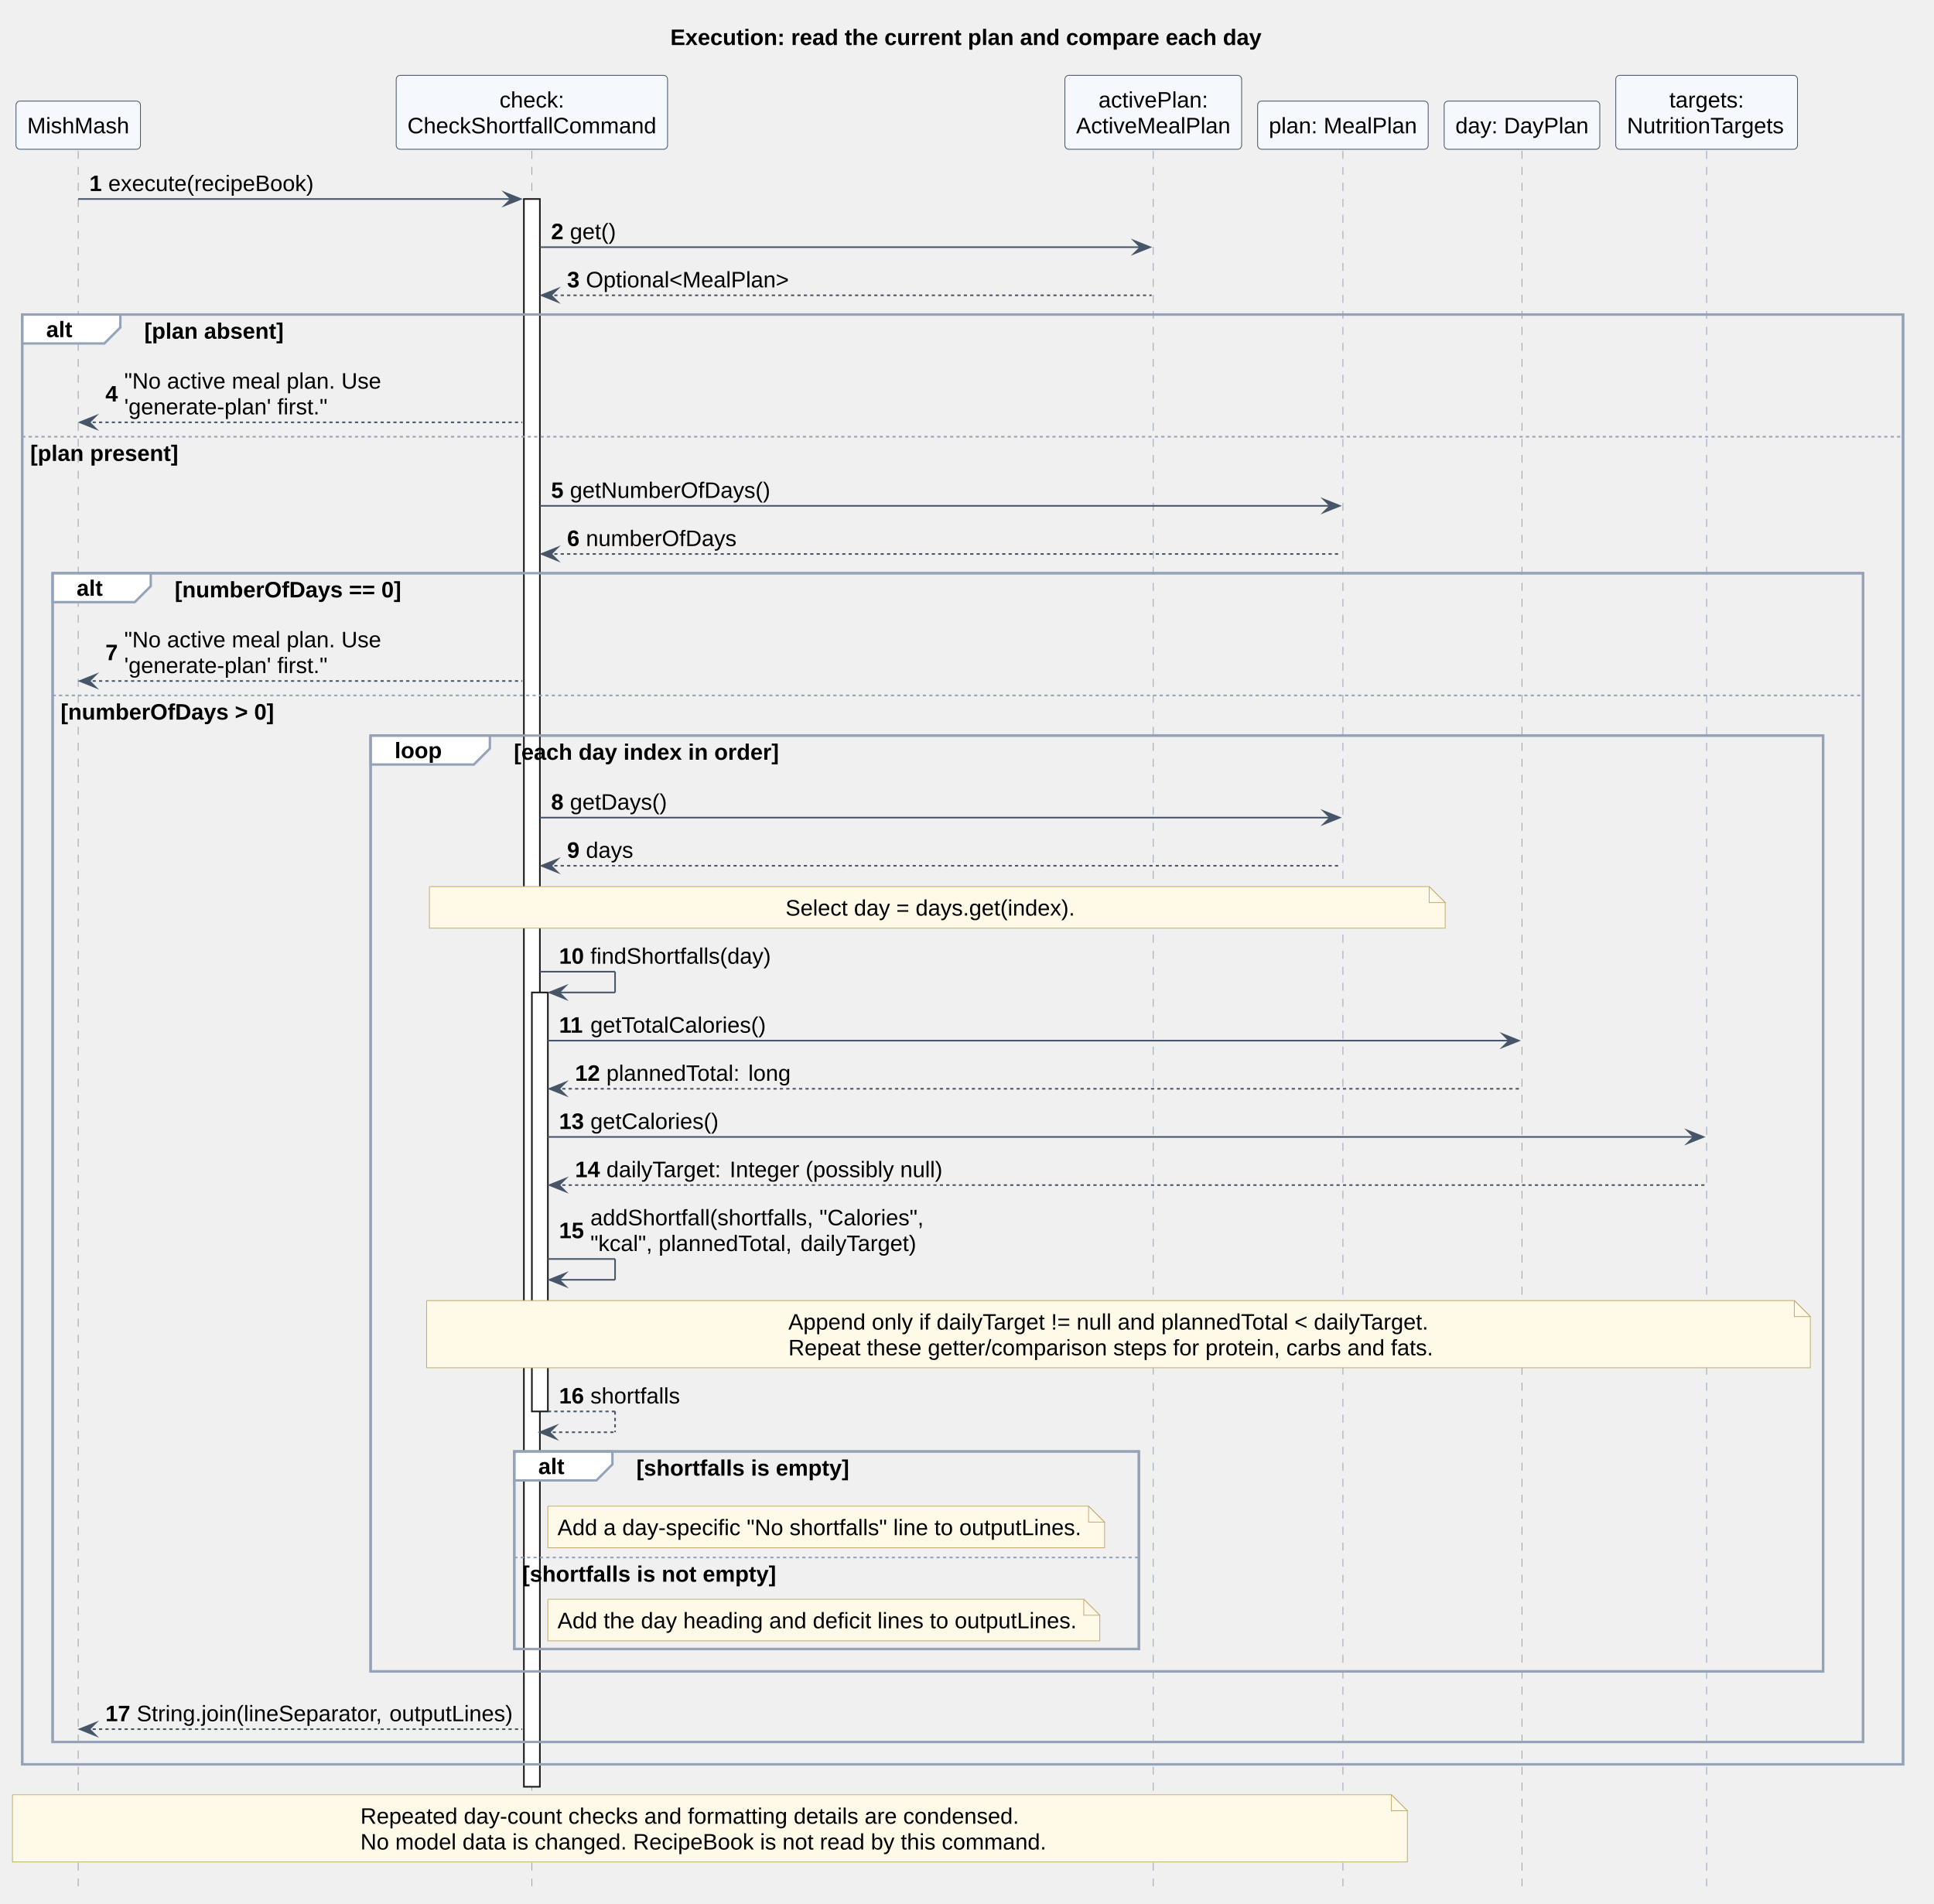
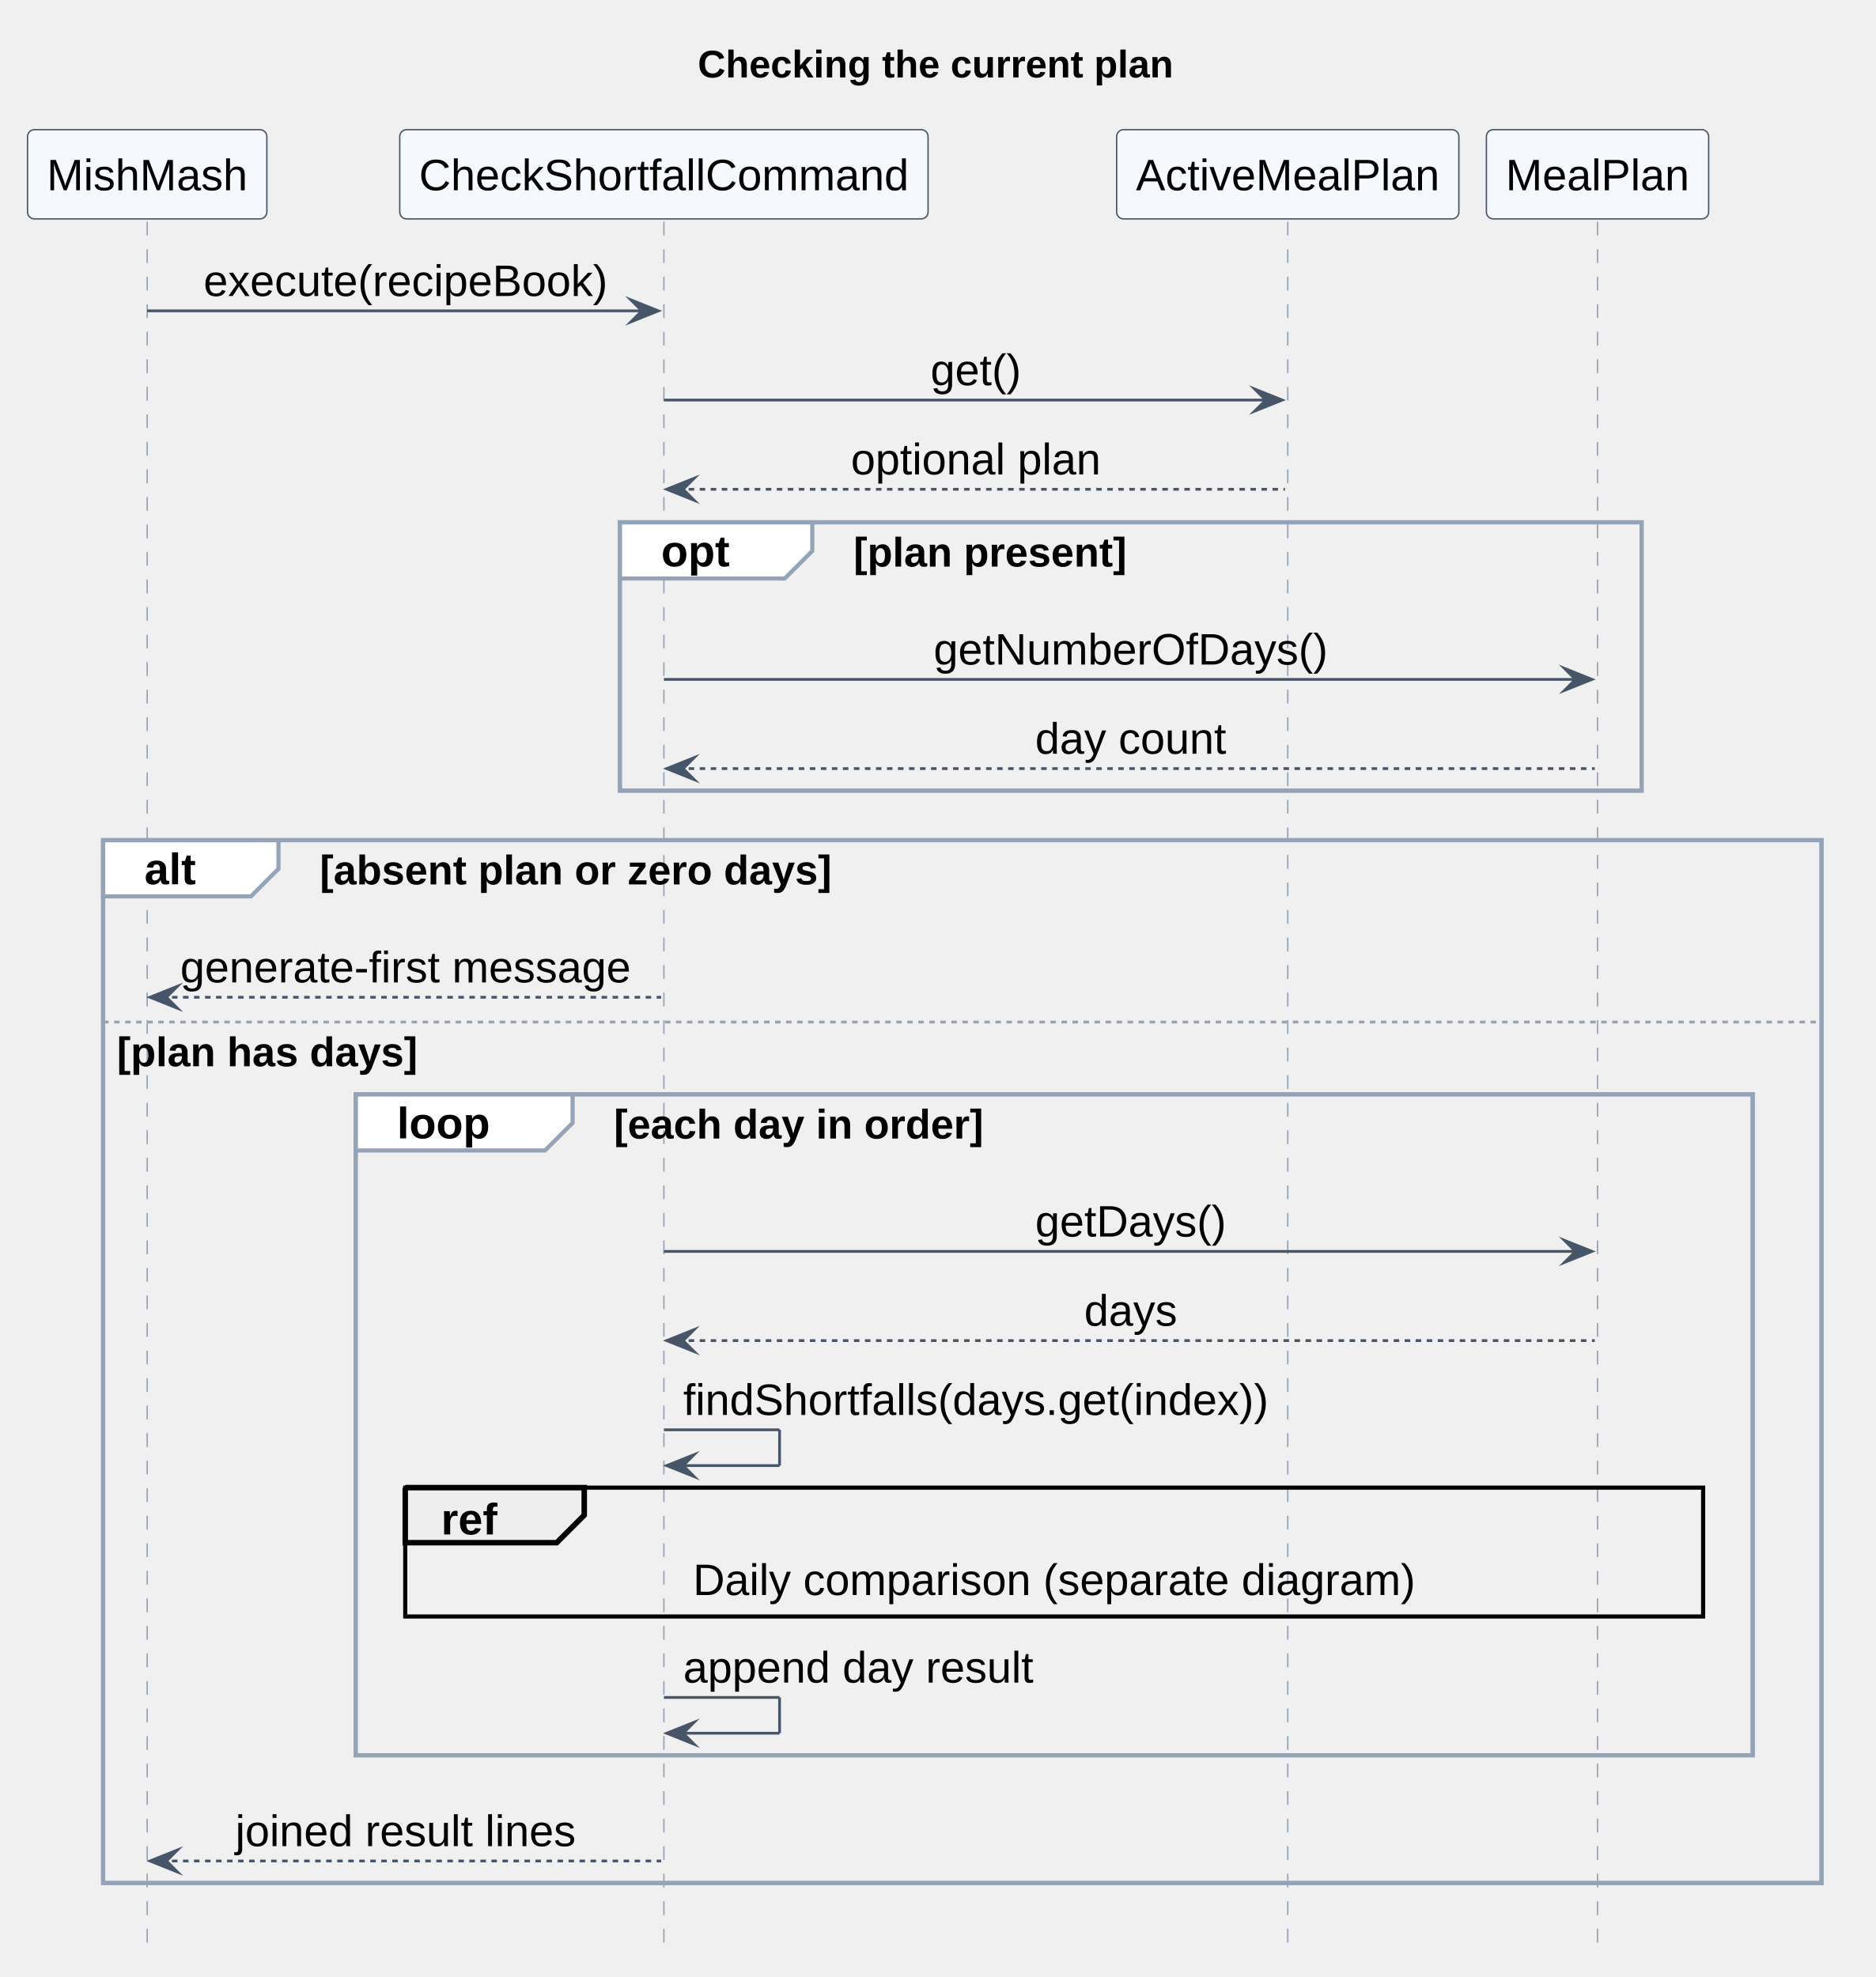
- <svg xmlns="http://www.w3.org/2000/svg" version="1.1" data-diagram-type="SEQUENCE" style="width:1209px;height:1190px;background:#FFFFFF;" width="1209px" height="1190px" viewBox="0 0 1209 1190" zoomAndPan="magnify" preserveAspectRatio="none" contentStyleType="text/css">
+ <svg xmlns="http://www.w3.org/2000/svg" version="1.1" data-diagram-type="SEQUENCE" style="width:681px;height:718px;background:#FFFFFF;" width="681px" height="718px" viewBox="0 0 681 718" zoomAndPan="magnify" preserveAspectRatio="none" contentStyleType="text/css">
  <defs />
  <g font-family="sans-serif" lengthAdjust="spacing">
    <g class="title" data-source-line="3">
-       <text x="419.056" y="28.132" fill="#000" font-size="14" textLength="369.551" font-weight="700" font-family="Arial">Execution: read the current plan and compare each day</text>
+       <text x="253.384" y="28.132" fill="#000" font-size="14" textLength="172.696" font-weight="700" font-family="Arial">Checking the current plan</text>
    </g>
-     <rect x="13.896" y="196.592" width="1175.766" height="906.255" fill="none" style="stroke:#94A3B8;stroke-width:1.5;" />
-     <rect x="32.896" y="358.282" width="1131.766" height="730.564" fill="none" style="stroke:#94A3B8;stroke-width:1.5;" />
-     <rect x="231.685" y="459.775" width="907.978" height="584.973" fill="none" style="stroke:#94A3B8;stroke-width:1.5;" />
-     <rect x="321.495" y="907.255" width="390.448" height="123.493" fill="none" style="stroke:#94A3B8;stroke-width:1.5;" />
-     <g class="participant-lifeline" data-qualified-name="App" data-entity-uid="part1" id="part1-lifeline" data-source-line="6">
+     <rect x="225.086" y="189.692" width="371.027" height="97.444" fill="none" style="stroke:#94A3B8;stroke-width:1.5;" />
+     <rect x="37.453" y="305.136" width="624.012" height="378.73" fill="none" style="stroke:#94A3B8;stroke-width:1.5;" />
+     <rect x="129.16" y="397.43" width="507.305" height="240.038" fill="none" style="stroke:#94A3B8;stroke-width:1.5;" />
+     <g class="participant-lifeline" data-qualified-name="App" data-entity-uid="part1" id="part1-lifeline" data-source-line="4">
      <g>
-         <rect x="45.396" y="94.296" width="8" height="1084.748" fill="#000" fill-opacity="0" />
-         <line x1="48.896" y1="94.296" x2="48.896" y2="1179.044" style="stroke:#94A3B8;stroke-width:0.5;stroke-dasharray:5,5;" />
+         <rect x="49.953" y="80.497" width="8" height="627.369" fill="#000" fill-opacity="0" />
+         <line x1="53.453" y1="80.497" x2="53.453" y2="707.866" style="stroke:#94A3B8;stroke-width:0.5;stroke-dasharray:5,5;" />
      </g>
    </g>
-     <g class="participant-lifeline" data-qualified-name="Check" data-entity-uid="part2" id="part2-lifeline" data-source-line="7">
+     <g class="participant-lifeline" data-qualified-name="Check" data-entity-uid="part2" id="part2-lifeline" data-source-line="5">
      <g>
-         <rect x="328.995" y="94.296" width="8" height="1084.748" fill="#000" fill-opacity="0" />
-         <line x1="332.495" y1="94.296" x2="332.495" y2="1179.044" style="stroke:#94A3B8;stroke-width:0.5;stroke-dasharray:5,5;" />
+         <rect x="237.586" y="80.497" width="8" height="627.369" fill="#000" fill-opacity="0" />
+         <line x1="241.086" y1="80.497" x2="241.086" y2="707.866" style="stroke:#94A3B8;stroke-width:0.5;stroke-dasharray:5,5;" />
      </g>
    </g>
-     <g>
-       <rect x="327.495" y="124.395" width="10" height="992.452" fill="#FFF" style="stroke:#181818;stroke-width:1;" />
-     </g>
-     <g>
-       <rect x="332.495" y="620.367" width="10" height="261.888" fill="#FFF" style="stroke:#181818;stroke-width:1;" />
-     </g>
-     <g class="participant-lifeline" data-qualified-name="Active" data-entity-uid="part3" id="part3-lifeline" data-source-line="8">
+     <g class="participant-lifeline" data-qualified-name="Active" data-entity-uid="part3" id="part3-lifeline" data-source-line="6">
      <g>
-         <rect x="717.443" y="94.296" width="8" height="1084.748" fill="#000" fill-opacity="0" />
-         <line x1="720.943" y1="94.296" x2="720.943" y2="1179.044" style="stroke:#94A3B8;stroke-width:0.5;stroke-dasharray:5,5;" />
+         <rect x="464.125" y="80.497" width="8" height="627.369" fill="#000" fill-opacity="0" />
+         <line x1="467.625" y1="80.497" x2="467.625" y2="707.866" style="stroke:#94A3B8;stroke-width:0.5;stroke-dasharray:5,5;" />
      </g>
    </g>
-     <g class="participant-lifeline" data-qualified-name="Plan" data-entity-uid="part4" id="part4-lifeline" data-source-line="9">
+     <g class="participant-lifeline" data-qualified-name="Plan" data-entity-uid="part4" id="part4-lifeline" data-source-line="7">
      <g>
-         <rect x="835.995" y="94.296" width="8" height="1084.748" fill="#000" fill-opacity="0" />
-         <line x1="839.495" y1="94.296" x2="839.495" y2="1179.044" style="stroke:#94A3B8;stroke-width:0.5;stroke-dasharray:5,5;" />
+         <rect x="576.613" y="80.497" width="8" height="627.369" fill="#000" fill-opacity="0" />
+         <line x1="580.113" y1="80.497" x2="580.113" y2="707.866" style="stroke:#94A3B8;stroke-width:0.5;stroke-dasharray:5,5;" />
      </g>
    </g>
-     <g class="participant-lifeline" data-qualified-name="Day" data-entity-uid="part5" id="part5-lifeline" data-source-line="10">
-       <g>
-         <rect x="947.936" y="94.296" width="8" height="1084.748" fill="#000" fill-opacity="0" />
-         <line x1="951.436" y1="94.296" x2="951.436" y2="1179.044" style="stroke:#94A3B8;stroke-width:0.5;stroke-dasharray:5,5;" />
-       </g>
+     <g class="participant participant-head" data-qualified-name="App" data-entity-uid="part1" id="part1-head" data-source-line="4">
+       <rect x="10" y="47.099" width="86.906" height="32.398" fill="#F5F8FC" style="stroke:#475569;stroke-width:0.5;" rx="2.5" ry="2.5" />
+       <text x="17" y="69.106" fill="#000" font-size="16" textLength="72.906" font-family="Arial">MishMash</text>
    </g>
-     <g class="participant-lifeline" data-qualified-name="Targets" data-entity-uid="part6" id="part6-lifeline" data-source-line="11">
-       <g>
-         <rect x="1063.366" y="94.296" width="8" height="1084.748" fill="#000" fill-opacity="0" />
-         <line x1="1066.866" y1="94.296" x2="1066.866" y2="1179.044" style="stroke:#94A3B8;stroke-width:0.5;stroke-dasharray:5,5;" />
-       </g>
+     <g class="participant participant-head" data-qualified-name="Check" data-entity-uid="part2" id="part2-head" data-source-line="5">
+       <rect x="145.16" y="47.099" width="191.852" height="32.398" fill="#F5F8FC" style="stroke:#475569;stroke-width:0.5;" rx="2.5" ry="2.5" />
+       <text x="152.16" y="69.106" fill="#000" font-size="16" textLength="177.852" font-family="Arial">CheckShortfallCommand</text>
    </g>
-     <g class="participant participant-head" data-qualified-name="App" data-entity-uid="part1" id="part1-head" data-source-line="6">
-       <rect x="10" y="63.197" width="77.793" height="30.099" fill="#F5F8FC" style="stroke:#475569;stroke-width:0.5;" rx="2.5" ry="2.5" />
-       <text x="17" y="83.329" fill="#000" font-size="14" textLength="63.793" font-family="Arial">MishMash</text>
+     <g class="participant participant-head" data-qualified-name="Active" data-entity-uid="part3" id="part3-head" data-source-line="6">
+       <rect x="405.488" y="47.099" width="124.273" height="32.398" fill="#F5F8FC" style="stroke:#475569;stroke-width:0.5;" rx="2.5" ry="2.5" />
+       <text x="412.488" y="69.106" fill="#000" font-size="16" textLength="110.273" font-family="Arial">ActiveMealPlan</text>
    </g>
-     <g class="participant participant-head" data-qualified-name="Check" data-entity-uid="part2" id="part2-head" data-source-line="7">
-       <rect x="247.685" y="47.099" width="169.62" height="46.197" fill="#F5F8FC" style="stroke:#475569;stroke-width:0.5;" rx="2.5" ry="2.5" />
-       <text x="312.264" y="67.23" fill="#000" font-size="14" textLength="40.462" font-family="Arial">check:</text>
-       <text x="254.685" y="83.329" fill="#000" font-size="14" textLength="155.62" font-family="Arial">CheckShortfallCommand</text>
+     <g class="participant participant-head" data-qualified-name="Plan" data-entity-uid="part4" id="part4-head" data-source-line="7">
+       <rect x="539.762" y="47.099" width="80.703" height="32.398" fill="#F5F8FC" style="stroke:#475569;stroke-width:0.5;" rx="2.5" ry="2.5" />
+       <text x="546.762" y="69.106" fill="#000" font-size="16" textLength="66.703" font-family="Arial">MealPlan</text>
    </g>
-     <g class="participant participant-head" data-qualified-name="Active" data-entity-uid="part3" id="part3-head" data-source-line="8">
-       <rect x="665.699" y="47.099" width="110.489" height="46.197" fill="#F5F8FC" style="stroke:#475569;stroke-width:0.5;" rx="2.5" ry="2.5" />
-       <text x="686.702" y="67.23" fill="#000" font-size="14" textLength="68.482" font-family="Arial">activePlan:</text>
-       <text x="672.699" y="83.329" fill="#000" font-size="14" textLength="96.489" font-family="Arial">ActiveMealPlan</text>
+     <g class="message" data-entity-1="part1" data-entity-2="part2" id="msg1" data-source-line="8">
+       <polygon points="229.086,108.896,239.086,112.896,229.086,116.896,233.086,112.896" fill="#475569" style="stroke:#475569;stroke-width:1;stroke-linejoin:miter;stroke-miterlimit:10;" />
+       <line x1="53.453" y1="112.896" x2="235.086" y2="112.896" style="stroke:#475569;stroke-width:1;" />
+       <text x="73.898" y="107.505" fill="#000" font-size="16" textLength="146.742" font-family="Arial">execute(recipeBook)</text>
    </g>
-     <g class="participant participant-head" data-qualified-name="Plan" data-entity-uid="part4" id="part4-head" data-source-line="9">
-       <rect x="786.188" y="63.197" width="106.613" height="30.099" fill="#F5F8FC" style="stroke:#475569;stroke-width:0.5;" rx="2.5" ry="2.5" />
-       <text x="793.188" y="83.329" fill="#000" font-size="14" textLength="92.613" font-family="Arial">plan: MealPlan</text>
+     <g class="message" data-entity-1="part2" data-entity-2="part3" id="msg2" data-source-line="9">
+       <polygon points="455.625,141.294,465.625,145.294,455.625,149.294,459.625,145.294" fill="#475569" style="stroke:#475569;stroke-width:1;stroke-linejoin:miter;stroke-miterlimit:10;" />
+       <line x1="241.086" y1="145.294" x2="461.625" y2="145.294" style="stroke:#475569;stroke-width:1;" />
+       <text x="337.906" y="139.903" fill="#000" font-size="16" textLength="32.898" font-family="Arial">get()</text>
    </g>
-     <g class="participant participant-head" data-qualified-name="Day" data-entity-uid="part5" id="part5-head" data-source-line="10">
-       <rect x="902.801" y="63.197" width="97.269" height="30.099" fill="#F5F8FC" style="stroke:#475569;stroke-width:0.5;" rx="2.5" ry="2.5" />
-       <text x="909.801" y="83.329" fill="#000" font-size="14" textLength="83.269" font-family="Arial">day: DayPlan</text>
+     <g class="message" data-entity-1="part3" data-entity-2="part2" id="msg3" data-source-line="10">
+       <polygon points="252.086,173.692,242.086,177.692,252.086,181.692,248.086,177.692" fill="#475569" style="stroke:#475569;stroke-width:1;stroke-linejoin:miter;stroke-miterlimit:10;" />
+       <line x1="246.086" y1="177.692" x2="466.625" y2="177.692" style="stroke:#475569;stroke-width:1;stroke-dasharray:2,2;" />
+       <text x="308.984" y="172.302" fill="#000" font-size="16" textLength="56.047" font-family="Arial">optional</text>
+       <text x="365.031" y="172.302" fill="#000" font-size="16" font-family="Arial"> </text>
+       <text x="369.477" y="172.302" fill="#000" font-size="16" textLength="30.25" font-family="Arial">plan</text>
    </g>
-     <g class="participant participant-head" data-qualified-name="Targets" data-entity-uid="part6" id="part6-head" data-source-line="11">
-       <rect x="1010.07" y="47.099" width="113.593" height="46.197" fill="#F5F8FC" style="stroke:#475569;stroke-width:0.5;" rx="2.5" ry="2.5" />
-       <text x="1043.521" y="67.23" fill="#000" font-size="14" textLength="46.689" font-family="Arial">targets:</text>
-       <text x="1017.07" y="83.329" fill="#000" font-size="14" textLength="99.593" font-family="Arial">NutritionTargets</text>
+     <path d="M225.086,189.692 L294.961,189.692 L294.961,200.091 L284.961,210.091 L225.086,210.091 L225.086,189.692" style="stroke:#94A3B8;stroke-width:1.5;" fill="#FFF" />
+     <rect x="225.086" y="189.692" width="371.027" height="97.444" fill="none" style="stroke:#94A3B8;stroke-width:1.5;" />
+     <text x="240.086" y="205.7" fill="#000" font-size="16" textLength="24.875" font-weight="700" font-family="Arial">opt</text>
+     <text x="309.961" y="205.762" fill="#000" font-size="15" textLength="99.177" font-weight="700" font-family="Arial">[plan present]</text>
+     <g class="message" data-entity-1="part2" data-entity-2="part4" id="msg4" data-source-line="12">
+       <polygon points="568.113,242.738,578.113,246.738,568.113,250.738,572.113,246.738" fill="#475569" style="stroke:#475569;stroke-width:1;stroke-linejoin:miter;stroke-miterlimit:10;" />
+       <line x1="241.086" y1="246.738" x2="574.113" y2="246.738" style="stroke:#475569;stroke-width:1;" />
+       <text x="339.025" y="241.347" fill="#000" font-size="16" textLength="143.148" font-family="Arial">getNumberOfDays()</text>
    </g>
-     <g class="message" data-entity-1="part1" data-entity-2="part2" id="msg1" data-source-line="13">
-       <polygon points="315.495,120.395,325.495,124.395,315.495,128.395,319.495,124.395" fill="#475569" style="stroke:#475569;stroke-width:1;stroke-linejoin:miter;stroke-miterlimit:10;" />
-       <line x1="48.896" y1="124.395" x2="321.495" y2="124.395" style="stroke:#475569;stroke-width:1;" />
-       <text x="55.896" y="119.428" fill="#000" font-size="14" font-weight="700" font-family="Arial">1</text>
-       <text x="67.683" y="119.428" fill="#000" font-size="14" textLength="128.399" font-family="Arial">execute(recipeBook)</text>
+     <g class="message" data-entity-1="part4" data-entity-2="part2" id="msg5" data-source-line="13">
+       <polygon points="252.086,275.136,242.086,279.136,252.086,283.136,248.086,279.136" fill="#475569" style="stroke:#475569;stroke-width:1;stroke-linejoin:miter;stroke-miterlimit:10;" />
+       <line x1="246.086" y1="279.136" x2="579.113" y2="279.136" style="stroke:#475569;stroke-width:1;stroke-dasharray:2,2;" />
+       <text x="375.908" y="273.746" fill="#000" font-size="16" textLength="25.797" font-family="Arial">day</text>
+       <text x="401.705" y="273.746" fill="#000" font-size="16" font-family="Arial"> </text>
+       <text x="406.15" y="273.746" fill="#000" font-size="16" textLength="39.141" font-family="Arial">count</text>
    </g>
-     <g class="message" data-entity-1="part2" data-entity-2="part3" id="msg2" data-source-line="15">
-       <polygon points="708.943,150.493,718.943,154.493,708.943,158.493,712.943,154.493" fill="#475569" style="stroke:#475569;stroke-width:1;stroke-linejoin:miter;stroke-miterlimit:10;" />
-       <line x1="337.495" y1="154.493" x2="714.943" y2="154.493" style="stroke:#475569;stroke-width:1;" />
-       <text x="344.495" y="149.526" fill="#000" font-size="14" font-weight="700" font-family="Arial">2</text>
-       <text x="356.281" y="149.526" fill="#000" font-size="14" textLength="28.786" font-family="Arial">get()</text>
+     <path d="M37.453,305.136 L101.125,305.136 L101.125,315.535 L91.125,325.535 L37.453,325.535 L37.453,305.136" style="stroke:#94A3B8;stroke-width:1.5;" fill="#FFF" />
+     <rect x="37.453" y="305.136" width="624.012" height="378.73" fill="none" style="stroke:#94A3B8;stroke-width:1.5;" />
+     <text x="52.453" y="321.144" fill="#000" font-size="16" textLength="18.672" font-weight="700" font-family="Arial">alt</text>
+     <text x="116.125" y="321.206" fill="#000" font-size="15" textLength="185.874" font-weight="700" font-family="Arial">[absent plan or zero days]</text>
+     <g class="message" data-entity-1="part2" data-entity-2="part1" id="msg6" data-source-line="16">
+       <polygon points="64.453,358.182,54.453,362.182,64.453,366.182,60.453,362.182" fill="#475569" style="stroke:#475569;stroke-width:1;stroke-linejoin:miter;stroke-miterlimit:10;" />
+       <line x1="58.453" y1="362.182" x2="240.086" y2="362.182" style="stroke:#475569;stroke-width:1;stroke-dasharray:2,2;" />
+       <text x="65.453" y="356.791" fill="#000" font-size="16" textLength="94.266" font-family="Arial">generate-first</text>
+       <text x="159.719" y="356.791" fill="#000" font-size="16" font-family="Arial"> </text>
+       <text x="164.164" y="356.791" fill="#000" font-size="16" textLength="64.922" font-family="Arial">message</text>
    </g>
-     <g class="message" data-entity-1="part3" data-entity-2="part2" id="msg3" data-source-line="16">
-       <polygon points="348.495,180.592,338.495,184.592,348.495,188.592,344.495,184.592" fill="#475569" style="stroke:#475569;stroke-width:1;stroke-linejoin:miter;stroke-miterlimit:10;" />
-       <line x1="342.495" y1="184.592" x2="719.943" y2="184.592" style="stroke:#475569;stroke-width:1;stroke-dasharray:2,2;" />
-       <text x="354.495" y="179.625" fill="#000" font-size="14" font-weight="700" font-family="Arial">3</text>
-       <text x="366.281" y="179.625" fill="#000" font-size="14" textLength="126.861" font-family="Arial">Optional&lt;MealPlan&gt;</text>
+     <line x1="37.453" y1="371.182" x2="661.465" y2="371.182" style="stroke:#94A3B8;stroke-width:1;stroke-dasharray:2,2;" />
+     <text x="42.453" y="387.251" fill="#000" font-size="15" textLength="109.197" font-weight="700" font-family="Arial">[plan has days]</text>
+     <path d="M129.16,397.43 L207.926,397.43 L207.926,407.829 L197.926,417.829 L129.16,417.829 L129.16,397.43" style="stroke:#94A3B8;stroke-width:1.5;" fill="#FFF" />
+     <rect x="129.16" y="397.43" width="507.305" height="240.038" fill="none" style="stroke:#94A3B8;stroke-width:1.5;" />
+     <text x="144.16" y="413.438" fill="#000" font-size="16" textLength="33.766" font-weight="700" font-family="Arial">loop</text>
+     <text x="222.926" y="413.5" fill="#000" font-size="15" textLength="134.202" font-weight="700" font-family="Arial">[each day in order]</text>
+     <g class="message" data-entity-1="part2" data-entity-2="part4" id="msg7" data-source-line="19">
+       <polygon points="568.113,450.476,578.113,454.476,568.113,458.476,572.113,454.476" fill="#475569" style="stroke:#475569;stroke-width:1;stroke-linejoin:miter;stroke-miterlimit:10;" />
+       <line x1="241.086" y1="454.476" x2="574.113" y2="454.476" style="stroke:#475569;stroke-width:1;" />
+       <text x="375.924" y="449.085" fill="#000" font-size="16" textLength="69.352" font-family="Arial">getDays()</text>
    </g>
-     <path d="M13.896,196.592 L75.234,196.592 L75.234,204.69 L65.234,214.69 L13.896,214.69 L13.896,196.592" style="stroke:#94A3B8;stroke-width:1.5;" fill="#FFF" />
-     <rect x="13.896" y="196.592" width="1175.766" height="906.255" fill="none" style="stroke:#94A3B8;stroke-width:1.5;" />
-     <text x="28.896" y="210.724" fill="#000" font-size="14" textLength="16.338" font-weight="700" font-family="Arial">alt</text>
-     <text x="90.234" y="211.724" fill="#000" font-size="14" textLength="87.117" font-weight="700" font-family="Arial">[plan absent]</text>
-     <g class="message" data-entity-1="part2" data-entity-2="part1" id="msg4" data-source-line="18">
-       <polygon points="59.896,259.986,49.896,263.986,59.896,267.986,55.896,263.986" fill="#475569" style="stroke:#475569;stroke-width:1;stroke-linejoin:miter;stroke-miterlimit:10;" />
-       <line x1="53.896" y1="263.986" x2="326.495" y2="263.986" style="stroke:#475569;stroke-width:1;stroke-dasharray:2,2;" />
-       <text x="65.896" y="250.97" fill="#000" font-size="14" font-weight="700" font-family="Arial">4</text>
-       <text x="77.683" y="242.921" fill="#000" font-size="14" textLength="22.866" font-family="Arial">"No</text>
-       <text x="100.549" y="242.921" fill="#000" font-size="14" font-family="Arial"> </text>
-       <text x="104.438" y="242.921" fill="#000" font-size="14" textLength="36.572" font-family="Arial">active</text>
-       <text x="141.011" y="242.921" fill="#000" font-size="14" font-family="Arial"> </text>
-       <text x="144.9" y="242.921" fill="#000" font-size="14" textLength="30.345" font-family="Arial">meal</text>
-       <text x="175.245" y="242.921" fill="#000" font-size="14" font-family="Arial"> </text>
-       <text x="179.135" y="242.921" fill="#000" font-size="14" textLength="30.358" font-family="Arial">plan.</text>
-       <text x="209.493" y="242.921" fill="#000" font-size="14" font-family="Arial"> </text>
-       <text x="213.383" y="242.921" fill="#000" font-size="14" textLength="24.896" font-family="Arial">Use</text>
-       <text x="77.683" y="259.02" fill="#000" font-size="14" textLength="91.745" font-family="Arial">'generate-plan'</text>
-       <text x="169.428" y="259.02" fill="#000" font-size="14" font-family="Arial"> </text>
-       <text x="173.317" y="259.02" fill="#000" font-size="14" textLength="31.411" font-family="Arial">first."</text>
+     <g class="message" data-entity-1="part4" data-entity-2="part2" id="msg8" data-source-line="20">
+       <polygon points="252.086,482.874,242.086,486.874,252.086,490.874,248.086,486.874" fill="#475569" style="stroke:#475569;stroke-width:1;stroke-linejoin:miter;stroke-miterlimit:10;" />
+       <line x1="246.086" y1="486.874" x2="579.113" y2="486.874" style="stroke:#475569;stroke-width:1;stroke-dasharray:2,2;" />
+       <text x="393.701" y="481.483" fill="#000" font-size="16" textLength="33.797" font-family="Arial">days</text>
    </g>
-     <line x1="13.896" y1="272.986" x2="1189.663" y2="272.986" style="stroke:#94A3B8;stroke-width:1;stroke-dasharray:2,2;" />
-     <text x="18.896" y="288.118" fill="#000" font-size="14" textLength="92.565" font-weight="700" font-family="Arial">[plan present]</text>
-     <g class="message" data-entity-1="part2" data-entity-2="part4" id="msg5" data-source-line="20">
-       <polygon points="827.495,312.184,837.495,316.184,827.495,320.184,831.495,316.184" fill="#475569" style="stroke:#475569;stroke-width:1;stroke-linejoin:miter;stroke-miterlimit:10;" />
-       <line x1="337.495" y1="316.184" x2="833.495" y2="316.184" style="stroke:#475569;stroke-width:1;" />
-       <text x="344.495" y="311.217" fill="#000" font-size="14" font-weight="700" font-family="Arial">5</text>
-       <text x="356.281" y="311.217" fill="#000" font-size="14" textLength="125.255" font-family="Arial">getNumberOfDays()</text>
+     <g class="message" data-entity-1="part2" data-entity-2="part2" id="msg9" data-source-line="21">
+       <line x1="241.086" y1="519.272" x2="283.086" y2="519.272" style="stroke:#475569;stroke-width:1;" />
+       <line x1="283.086" y1="519.272" x2="283.086" y2="532.272" style="stroke:#475569;stroke-width:1;" />
+       <line x1="242.086" y1="532.272" x2="283.086" y2="532.272" style="stroke:#475569;stroke-width:1;" />
+       <polygon points="252.086,528.272,242.086,532.272,252.086,536.272,248.086,532.272" fill="#475569" style="stroke:#475569;stroke-width:1;stroke-linejoin:miter;stroke-miterlimit:10;" />
+       <text x="248.086" y="513.882" fill="#000" font-size="16" textLength="212.539" font-family="Arial">findShortfalls(days.get(index))</text>
    </g>
-     <g class="message" data-entity-1="part4" data-entity-2="part2" id="msg6" data-source-line="21">
-       <polygon points="348.495,342.282,338.495,346.282,348.495,350.282,344.495,346.282" fill="#475569" style="stroke:#475569;stroke-width:1;stroke-linejoin:miter;stroke-miterlimit:10;" />
-       <line x1="342.495" y1="346.282" x2="838.495" y2="346.282" style="stroke:#475569;stroke-width:1;stroke-dasharray:2,2;" />
-       <text x="354.495" y="341.315" fill="#000" font-size="14" font-weight="700" font-family="Arial">6</text>
-       <text x="366.281" y="341.315" fill="#000" font-size="14" textLength="94.145" font-family="Arial">numberOfDays</text>
+     <rect x="147.16" y="540.272" width="471.305" height="46.797" fill="none" style="stroke:#000;stroke-width:1.5;" />
+     <path d="M147.16,540.272 L212.16,540.272 L212.16,550.272 L202.16,560.272 L147.16,560.272 L147.16,540.272" style="stroke:#000;stroke-width:2;" fill="#EEE" />
+     <text x="160.16" y="557.28" fill="#000" font-size="16" textLength="20.453" font-weight="700" font-family="Arial">ref</text>
+     <text x="251.648" y="579.28" fill="#000" font-size="16" textLength="262.328" font-family="Arial">Daily comparison (separate diagram)</text>
+     <g class="message" data-entity-1="part2" data-entity-2="part2" id="msg10" data-source-line="23">
+       <line x1="241.086" y1="616.468" x2="283.086" y2="616.468" style="stroke:#475569;stroke-width:1;" />
+       <line x1="283.086" y1="616.468" x2="283.086" y2="629.468" style="stroke:#475569;stroke-width:1;" />
+       <line x1="242.086" y1="629.468" x2="283.086" y2="629.468" style="stroke:#475569;stroke-width:1;" />
+       <polygon points="252.086,625.468,242.086,629.468,252.086,633.468,248.086,629.468" fill="#475569" style="stroke:#475569;stroke-width:1;stroke-linejoin:miter;stroke-miterlimit:10;" />
+       <text x="248.086" y="611.077" fill="#000" font-size="16" textLength="53.391" font-family="Arial">append</text>
+       <text x="301.477" y="611.077" fill="#000" font-size="16" font-family="Arial"> </text>
+       <text x="305.922" y="611.077" fill="#000" font-size="16" textLength="25.797" font-family="Arial">day</text>
+       <text x="331.719" y="611.077" fill="#000" font-size="16" font-family="Arial"> </text>
+       <text x="336.164" y="611.077" fill="#000" font-size="16" textLength="39.125" font-family="Arial">result</text>
    </g>
-     <path d="M32.896,358.282 L94.234,358.282 L94.234,366.381 L84.234,376.381 L32.896,376.381 L32.896,358.282" style="stroke:#94A3B8;stroke-width:1.5;" fill="#FFF" />
-     <rect x="32.896" y="358.282" width="1131.766" height="730.564" fill="none" style="stroke:#94A3B8;stroke-width:1.5;" />
-     <text x="47.896" y="372.414" fill="#000" font-size="14" textLength="16.338" font-weight="700" font-family="Arial">alt</text>
-     <text x="109.234" y="373.414" fill="#000" font-size="14" textLength="141.6" font-weight="700" font-family="Arial">[numberOfDays == 0]</text>
-     <g class="message" data-entity-1="part2" data-entity-2="part1" id="msg7" data-source-line="23">
-       <polygon points="59.896,421.677,49.896,425.677,59.896,429.677,55.896,425.677" fill="#475569" style="stroke:#475569;stroke-width:1;stroke-linejoin:miter;stroke-miterlimit:10;" />
-       <line x1="53.896" y1="425.677" x2="326.495" y2="425.677" style="stroke:#475569;stroke-width:1;stroke-dasharray:2,2;" />
-       <text x="65.896" y="412.661" fill="#000" font-size="14" font-weight="700" font-family="Arial">7</text>
-       <text x="77.683" y="404.611" fill="#000" font-size="14" textLength="22.866" font-family="Arial">"No</text>
-       <text x="100.549" y="404.611" fill="#000" font-size="14" font-family="Arial"> </text>
-       <text x="104.438" y="404.611" fill="#000" font-size="14" textLength="36.572" font-family="Arial">active</text>
-       <text x="141.011" y="404.611" fill="#000" font-size="14" font-family="Arial"> </text>
-       <text x="144.9" y="404.611" fill="#000" font-size="14" textLength="30.345" font-family="Arial">meal</text>
-       <text x="175.245" y="404.611" fill="#000" font-size="14" font-family="Arial"> </text>
-       <text x="179.135" y="404.611" fill="#000" font-size="14" textLength="30.358" font-family="Arial">plan.</text>
-       <text x="209.493" y="404.611" fill="#000" font-size="14" font-family="Arial"> </text>
-       <text x="213.383" y="404.611" fill="#000" font-size="14" textLength="24.896" font-family="Arial">Use</text>
-       <text x="77.683" y="420.71" fill="#000" font-size="14" textLength="91.745" font-family="Arial">'generate-plan'</text>
-       <text x="169.428" y="420.71" fill="#000" font-size="14" font-family="Arial"> </text>
-       <text x="173.317" y="420.71" fill="#000" font-size="14" textLength="31.411" font-family="Arial">first."</text>
+     <g class="message" data-entity-1="part2" data-entity-2="part1" id="msg11" data-source-line="25">
+       <polygon points="64.453,671.866,54.453,675.866,64.453,679.866,60.453,675.866" fill="#475569" style="stroke:#475569;stroke-width:1;stroke-linejoin:miter;stroke-miterlimit:10;" />
+       <line x1="58.453" y1="675.866" x2="240.086" y2="675.866" style="stroke:#475569;stroke-width:1;stroke-dasharray:2,2;" />
+       <text x="85.457" y="670.476" fill="#000" font-size="16" textLength="42.703" font-family="Arial">joined</text>
+       <text x="128.16" y="670.476" fill="#000" font-size="16" font-family="Arial"> </text>
+       <text x="132.605" y="670.476" fill="#000" font-size="16" textLength="39.125" font-family="Arial">result</text>
+       <text x="171.73" y="670.476" fill="#000" font-size="16" font-family="Arial"> </text>
+       <text x="176.176" y="670.476" fill="#000" font-size="16" textLength="32.906" font-family="Arial">lines</text>
    </g>
-     <line x1="32.896" y1="434.677" x2="1164.663" y2="434.677" style="stroke:#94A3B8;stroke-width:1;stroke-dasharray:2,2;" />
-     <text x="37.896" y="449.809" fill="#000" font-size="14" textLength="133.424" font-weight="700" font-family="Arial">[numberOfDays &gt; 0]</text>
-     <path d="M231.685,459.775 L306.23,459.775 L306.23,467.874 L296.23,477.874 L231.685,477.874 L231.685,459.775" style="stroke:#94A3B8;stroke-width:1.5;" fill="#FFF" />
-     <rect x="231.685" y="459.775" width="907.978" height="584.973" fill="none" style="stroke:#94A3B8;stroke-width:1.5;" />
-     <text x="246.685" y="473.907" fill="#000" font-size="14" textLength="29.545" font-weight="700" font-family="Arial">loop</text>
-     <text x="321.23" y="474.907" fill="#000" font-size="14" textLength="165.71" font-weight="700" font-family="Arial">[each day index in order]</text>
-     <g class="message" data-entity-1="part2" data-entity-2="part4" id="msg8" data-source-line="26">
-       <polygon points="827.495,507.071,837.495,511.071,827.495,515.071,831.495,511.071" fill="#475569" style="stroke:#475569;stroke-width:1;stroke-linejoin:miter;stroke-miterlimit:10;" />
-       <line x1="337.495" y1="511.071" x2="833.495" y2="511.071" style="stroke:#475569;stroke-width:1;" />
-       <text x="344.495" y="506.104" fill="#000" font-size="14" font-weight="700" font-family="Arial">8</text>
-       <text x="356.281" y="506.104" fill="#000" font-size="14" textLength="60.683" font-family="Arial">getDays()</text>
-     </g>
-     <g class="message" data-entity-1="part4" data-entity-2="part2" id="msg9" data-source-line="27">
-       <polygon points="348.495,537.17,338.495,541.17,348.495,545.17,344.495,541.17" fill="#475569" style="stroke:#475569;stroke-width:1;stroke-linejoin:miter;stroke-miterlimit:10;" />
-       <line x1="342.495" y1="541.17" x2="838.495" y2="541.17" style="stroke:#475569;stroke-width:1;stroke-dasharray:2,2;" />
-       <text x="354.495" y="536.203" fill="#000" font-size="14" font-weight="700" font-family="Arial">9</text>
-       <text x="366.281" y="536.203" fill="#000" font-size="14" textLength="29.572" font-family="Arial">days</text>
-     </g>
-     <path d="M268.437,554.17 L268.437,580.17 L903.437,580.17 L903.437,564.17 L893.437,554.17 L268.437,554.17" style="stroke:#C4AC70;stroke-width:0.5;" fill="#FFF9E8" />
-     <path d="M893.437,554.17 L893.437,564.17 L903.437,564.17 L893.437,554.17" style="stroke:#C4AC70;stroke-width:0.5;" fill="#FFF9E8" />
-     <text x="491.028" y="572.302" fill="#000" font-size="14" textLength="180.934" font-family="Arial">Select day = days.get(index).</text>
-     <g class="message" data-entity-1="part2" data-entity-2="part2" id="msg10" data-source-line="29">
-       <line x1="337.495" y1="607.367" x2="384.495" y2="607.367" style="stroke:#475569;stroke-width:1;" />
-       <line x1="384.495" y1="607.367" x2="384.495" y2="620.367" style="stroke:#475569;stroke-width:1;" />
-       <line x1="343.495" y1="620.367" x2="384.495" y2="620.367" style="stroke:#475569;stroke-width:1;" />
-       <polygon points="353.495,616.367,343.495,620.367,353.495,624.367,349.495,620.367" fill="#475569" style="stroke:#475569;stroke-width:1;stroke-linejoin:miter;stroke-miterlimit:10;" />
-       <text x="349.495" y="602.4" fill="#000" font-size="14" textLength="15.572" font-weight="700" font-family="Arial">10</text>
-       <text x="369.067" y="602.4" fill="#000" font-size="14" textLength="112.827" font-family="Arial">findShortfalls(day)</text>
-     </g>
-     <g class="message" data-entity-1="part2" data-entity-2="part5" id="msg11" data-source-line="31">
-       <polygon points="939.436,646.466,949.436,650.466,939.436,654.466,943.436,650.466" fill="#475569" style="stroke:#475569;stroke-width:1;stroke-linejoin:miter;stroke-miterlimit:10;" />
-       <line x1="342.495" y1="650.466" x2="945.436" y2="650.466" style="stroke:#475569;stroke-width:1;" />
-       <text x="349.495" y="645.499" fill="#000" font-size="14" textLength="15.572" font-weight="700" font-family="Arial">11</text>
-       <text x="369.067" y="645.499" fill="#000" font-size="14" textLength="111.262" font-family="Arial">getTotalCalories()</text>
-     </g>
-     <g class="message" data-entity-1="part5" data-entity-2="part2" id="msg12" data-source-line="32">
-       <polygon points="353.495,676.564,343.495,680.564,353.495,684.564,349.495,680.564" fill="#475569" style="stroke:#475569;stroke-width:1;stroke-linejoin:miter;stroke-miterlimit:10;" />
-       <line x1="347.495" y1="680.564" x2="950.436" y2="680.564" style="stroke:#475569;stroke-width:1;stroke-dasharray:2,2;" />
-       <text x="359.495" y="675.598" fill="#000" font-size="14" textLength="15.572" font-weight="700" font-family="Arial">12</text>
-       <text x="379.067" y="675.598" fill="#000" font-size="14" textLength="84.841" font-family="Arial">plannedTotal:</text>
-       <text x="463.908" y="675.598" fill="#000" font-size="14" font-family="Arial"> </text>
-       <text x="467.798" y="675.598" fill="#000" font-size="14" textLength="26.469" font-family="Arial">long</text>
-     </g>
-     <g class="message" data-entity-1="part2" data-entity-2="part6" id="msg13" data-source-line="33">
-       <polygon points="1054.866,706.663,1064.866,710.663,1054.866,714.663,1058.866,710.663" fill="#475569" style="stroke:#475569;stroke-width:1;stroke-linejoin:miter;stroke-miterlimit:10;" />
-       <line x1="342.495" y1="710.663" x2="1060.866" y2="710.663" style="stroke:#475569;stroke-width:1;" />
-       <text x="349.495" y="705.696" fill="#000" font-size="14" textLength="15.572" font-weight="700" font-family="Arial">13</text>
-       <text x="369.067" y="705.696" fill="#000" font-size="14" textLength="80.138" font-family="Arial">getCalories()</text>
-     </g>
-     <g class="message" data-entity-1="part6" data-entity-2="part2" id="msg14" data-source-line="34">
-       <polygon points="353.495,736.762,343.495,740.762,353.495,744.762,349.495,740.762" fill="#475569" style="stroke:#475569;stroke-width:1;stroke-linejoin:miter;stroke-miterlimit:10;" />
-       <line x1="347.495" y1="740.762" x2="1065.866" y2="740.762" style="stroke:#475569;stroke-width:1;stroke-dasharray:2,2;" />
-       <text x="359.495" y="735.795" fill="#000" font-size="14" textLength="15.572" font-weight="700" font-family="Arial">14</text>
-       <text x="379.067" y="735.795" fill="#000" font-size="14" textLength="73.145" font-family="Arial">dailyTarget:</text>
-       <text x="452.212" y="735.795" fill="#000" font-size="14" font-family="Arial"> </text>
-       <text x="456.102" y="735.795" fill="#000" font-size="14" textLength="43.586" font-family="Arial">Integer</text>
-       <text x="499.688" y="735.795" fill="#000" font-size="14" font-family="Arial"> </text>
-       <text x="503.577" y="735.795" fill="#000" font-size="14" textLength="55.241" font-family="Arial">(possibly</text>
-       <text x="558.818" y="735.795" fill="#000" font-size="14" font-family="Arial"> </text>
-       <text x="562.708" y="735.795" fill="#000" font-size="14" textLength="26.455" font-family="Arial">null)</text>
-     </g>
-     <g class="message" data-entity-1="part2" data-entity-2="part2" id="msg15" data-source-line="35">
-       <line x1="342.495" y1="786.959" x2="384.495" y2="786.959" style="stroke:#475569;stroke-width:1;" />
-       <line x1="384.495" y1="786.959" x2="384.495" y2="799.959" style="stroke:#475569;stroke-width:1;" />
-       <line x1="343.495" y1="799.959" x2="384.495" y2="799.959" style="stroke:#475569;stroke-width:1;" />
-       <polygon points="353.495,795.959,343.495,799.959,353.495,803.959,349.495,799.959" fill="#475569" style="stroke:#475569;stroke-width:1;stroke-linejoin:miter;stroke-miterlimit:10;" />
-       <text x="349.495" y="773.943" fill="#000" font-size="14" textLength="15.572" font-weight="700" font-family="Arial">15</text>
-       <text x="369.067" y="765.894" fill="#000" font-size="14" textLength="139.289" font-family="Arial">addShortfall(shortfalls,</text>
-       <text x="508.356" y="765.894" fill="#000" font-size="14" font-family="Arial"> </text>
-       <text x="512.246" y="765.894" fill="#000" font-size="14" textLength="65.181" font-family="Arial">"Calories",</text>
-       <text x="369.067" y="781.992" fill="#000" font-size="14" textLength="38.726" font-family="Arial">"kcal",</text>
-       <text x="407.793" y="781.992" fill="#000" font-size="14" font-family="Arial"> </text>
-       <text x="411.683" y="781.992" fill="#000" font-size="14" textLength="84.841" font-family="Arial">plannedTotal,</text>
-       <text x="496.523" y="781.992" fill="#000" font-size="14" font-family="Arial"> </text>
-       <text x="500.413" y="781.992" fill="#000" font-size="14" textLength="73.917" font-family="Arial">dailyTarget)</text>
-     </g>
-     <path d="M266.692,812.959 L266.692,854.959 L1131.692,854.959 L1131.692,822.959 L1121.692,812.959 L266.692,812.959" style="stroke:#C4AC70;stroke-width:0.5;" fill="#FFF9E8" />
-     <path d="M1121.692,812.959 L1121.692,822.959 L1131.692,822.959 L1121.692,812.959" style="stroke:#C4AC70;stroke-width:0.5;" fill="#FFF9E8" />
-     <text x="492.83" y="831.091" fill="#000" font-size="14" textLength="404.701" font-family="Arial">Append only if dailyTarget != null and plannedTotal &lt; dailyTarget.</text>
-     <text x="492.83" y="847.189" fill="#000" font-size="14" textLength="403.108" font-family="Arial">Repeat these getter/comparison steps for protein, carbs and fats.</text>
-     <g class="message" data-entity-1="part2" data-entity-2="part2" id="msg16" data-source-line="40">
-       <line x1="342.495" y1="882.255" x2="384.495" y2="882.255" style="stroke:#475569;stroke-width:1;stroke-dasharray:2,2;" />
-       <line x1="384.495" y1="882.255" x2="384.495" y2="895.255" style="stroke:#475569;stroke-width:1;stroke-dasharray:2,2;" />
-       <line x1="337.495" y1="895.255" x2="384.495" y2="895.255" style="stroke:#475569;stroke-width:1;stroke-dasharray:2,2;" />
-       <polygon points="347.495,891.255,337.495,895.255,347.495,899.255,343.495,895.255" fill="#475569" style="stroke:#475569;stroke-width:1;stroke-linejoin:miter;stroke-miterlimit:10;" />
-       <text x="349.495" y="877.288" fill="#000" font-size="14" textLength="15.572" font-weight="700" font-family="Arial">16</text>
-       <text x="369.067" y="877.288" fill="#000" font-size="14" textLength="56.021" font-family="Arial">shortfalls</text>
-     </g>
-     <path d="M321.495,907.255 L382.833,907.255 L382.833,915.354 L372.833,925.354 L321.495,925.354 L321.495,907.255" style="stroke:#94A3B8;stroke-width:1.5;" fill="#FFF" />
-     <rect x="321.495" y="907.255" width="390.448" height="123.493" fill="none" style="stroke:#94A3B8;stroke-width:1.5;" />
-     <text x="336.495" y="921.387" fill="#000" font-size="14" textLength="16.338" font-weight="700" font-family="Arial">alt</text>
-     <text x="397.833" y="922.387" fill="#000" font-size="14" textLength="133.027" font-weight="700" font-family="Arial">[shortfalls is empty]</text>
-     <path d="M342.495,941.452 L342.495,967.452 L690.495,967.452 L690.495,951.452 L680.495,941.452 L342.495,941.452" style="stroke:#C4AC70;stroke-width:0.5;" fill="#FFF9E8" />
-     <path d="M680.495,941.452 L680.495,951.452 L690.495,951.452 L680.495,941.452" style="stroke:#C4AC70;stroke-width:0.5;" fill="#FFF9E8" />
-     <text x="348.495" y="959.584" fill="#000" font-size="14" textLength="327.448" font-family="Arial">Add a day-specific "No shortfalls" line to outputLines.</text>
-     <line x1="321.495" y1="973.551" x2="711.943" y2="973.551" style="stroke:#94A3B8;stroke-width:1;stroke-dasharray:2,2;" />
-     <text x="326.495" y="988.683" fill="#000" font-size="14" textLength="158.683" font-weight="700" font-family="Arial">[shortfalls is not empty]</text>
-     <path d="M342.495,999.649 L342.495,1025.649 L687.495,1025.649 L687.495,1009.649 L677.495,999.649 L342.495,999.649" style="stroke:#C4AC70;stroke-width:0.5;" fill="#FFF9E8" />
-     <path d="M677.495,999.649 L677.495,1009.649 L687.495,1009.649 L677.495,999.649" style="stroke:#C4AC70;stroke-width:0.5;" fill="#FFF9E8" />
-     <text x="348.495" y="1017.781" fill="#000" font-size="14" textLength="324.57" font-family="Arial">Add the day heading and deficit lines to outputLines.</text>
-     <g class="message" data-entity-1="part2" data-entity-2="part1" id="msg17" data-source-line="48">
-       <polygon points="59.896,1076.847,49.896,1080.847,59.896,1084.847,55.896,1080.847" fill="#475569" style="stroke:#475569;stroke-width:1;stroke-linejoin:miter;stroke-miterlimit:10;" />
-       <line x1="53.896" y1="1080.847" x2="326.495" y2="1080.847" style="stroke:#475569;stroke-width:1;stroke-dasharray:2,2;" />
-       <text x="65.896" y="1075.88" fill="#000" font-size="14" textLength="15.572" font-weight="700" font-family="Arial">17</text>
-       <text x="85.469" y="1075.88" fill="#000" font-size="14" textLength="154.082" font-family="Arial">String.join(lineSeparator,</text>
-       <text x="239.551" y="1075.88" fill="#000" font-size="14" font-family="Arial"> </text>
-       <text x="243.44" y="1075.88" fill="#000" font-size="14" textLength="77.055" font-family="Arial">outputLines)</text>
-     </g>
-     <path d="M7.795,1121.847 L7.795,1163.847 L879.795,1163.847 L879.795,1131.847 L869.795,1121.847 L7.795,1121.847" style="stroke:#C4AC70;stroke-width:0.5;" fill="#FFF9E8" />
-     <path d="M869.795,1121.847 L869.795,1131.847 L879.795,1131.847 L869.795,1121.847" style="stroke:#C4AC70;stroke-width:0.5;" fill="#FFF9E8" />
-     <text x="225.3" y="1139.979" fill="#000" font-size="14" textLength="411.701" font-family="Arial">Repeated day-count checks and formatting details are condensed.</text>
-     <text x="225.3" y="1156.077" fill="#000" font-size="14" textLength="428.791" font-family="Arial">No model data is changed. RecipeBook is not read by this command.</text>
  </g>
</svg>
